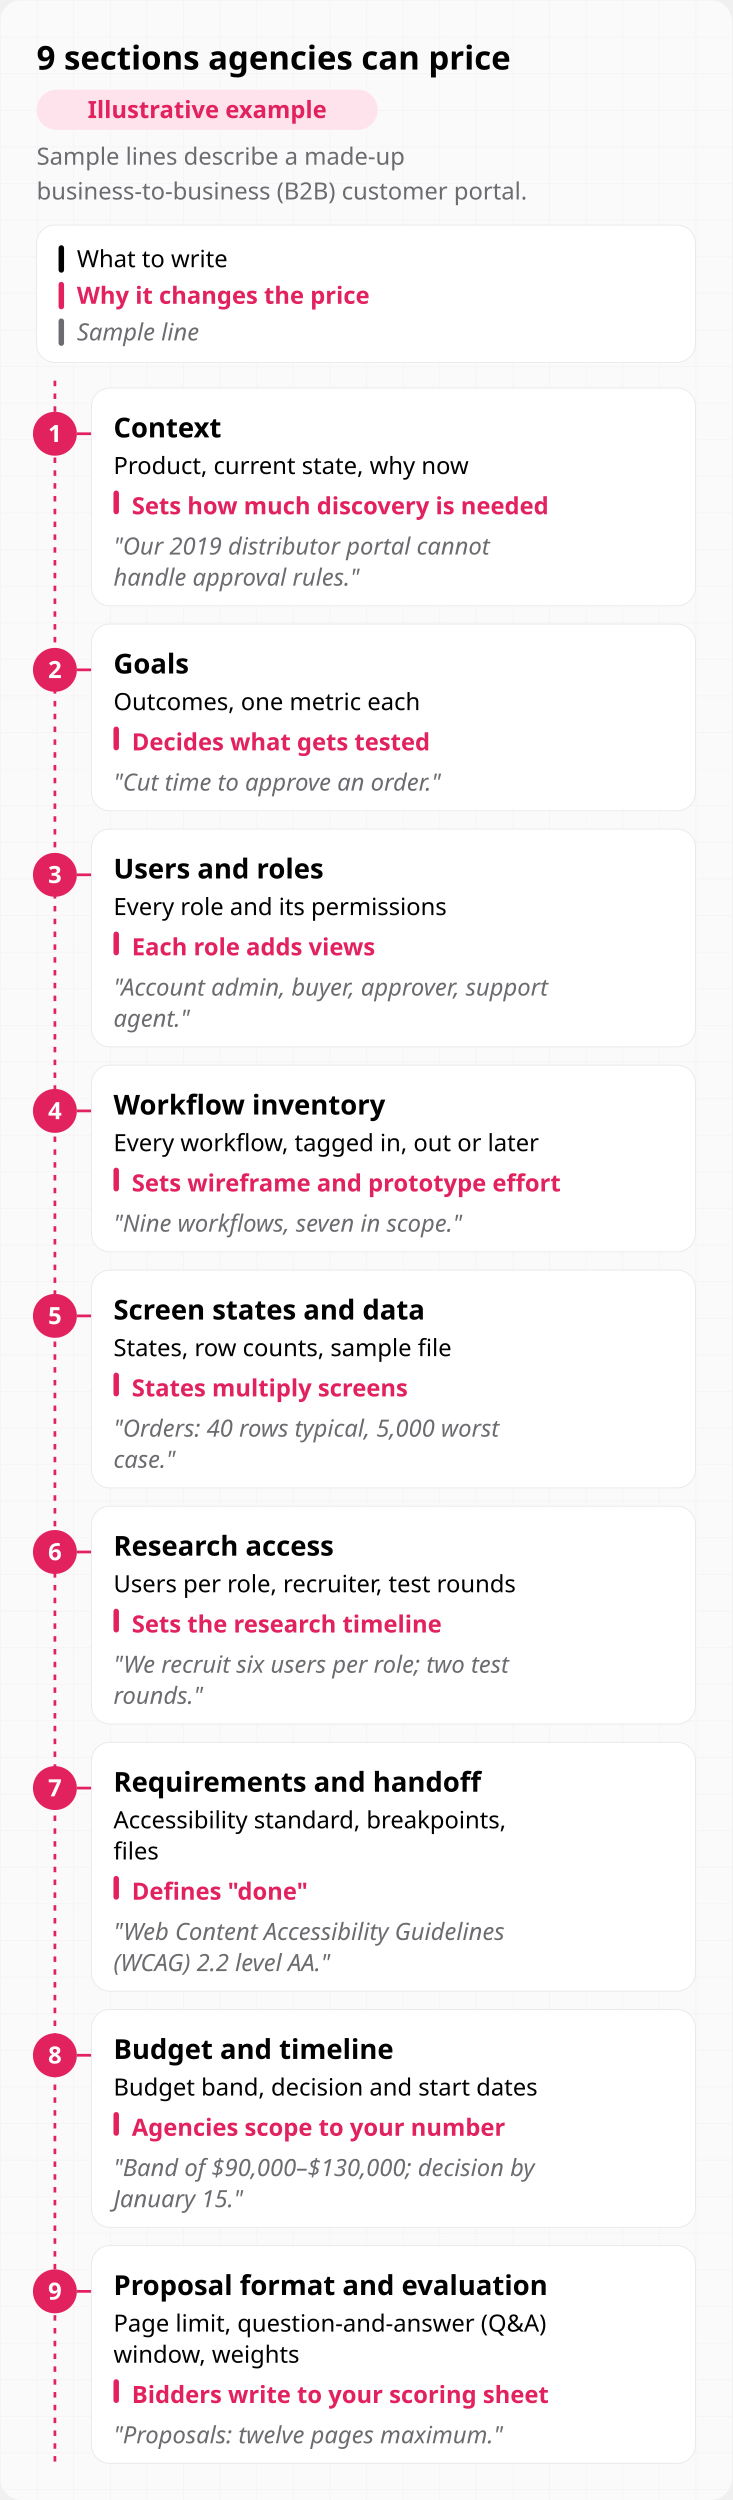
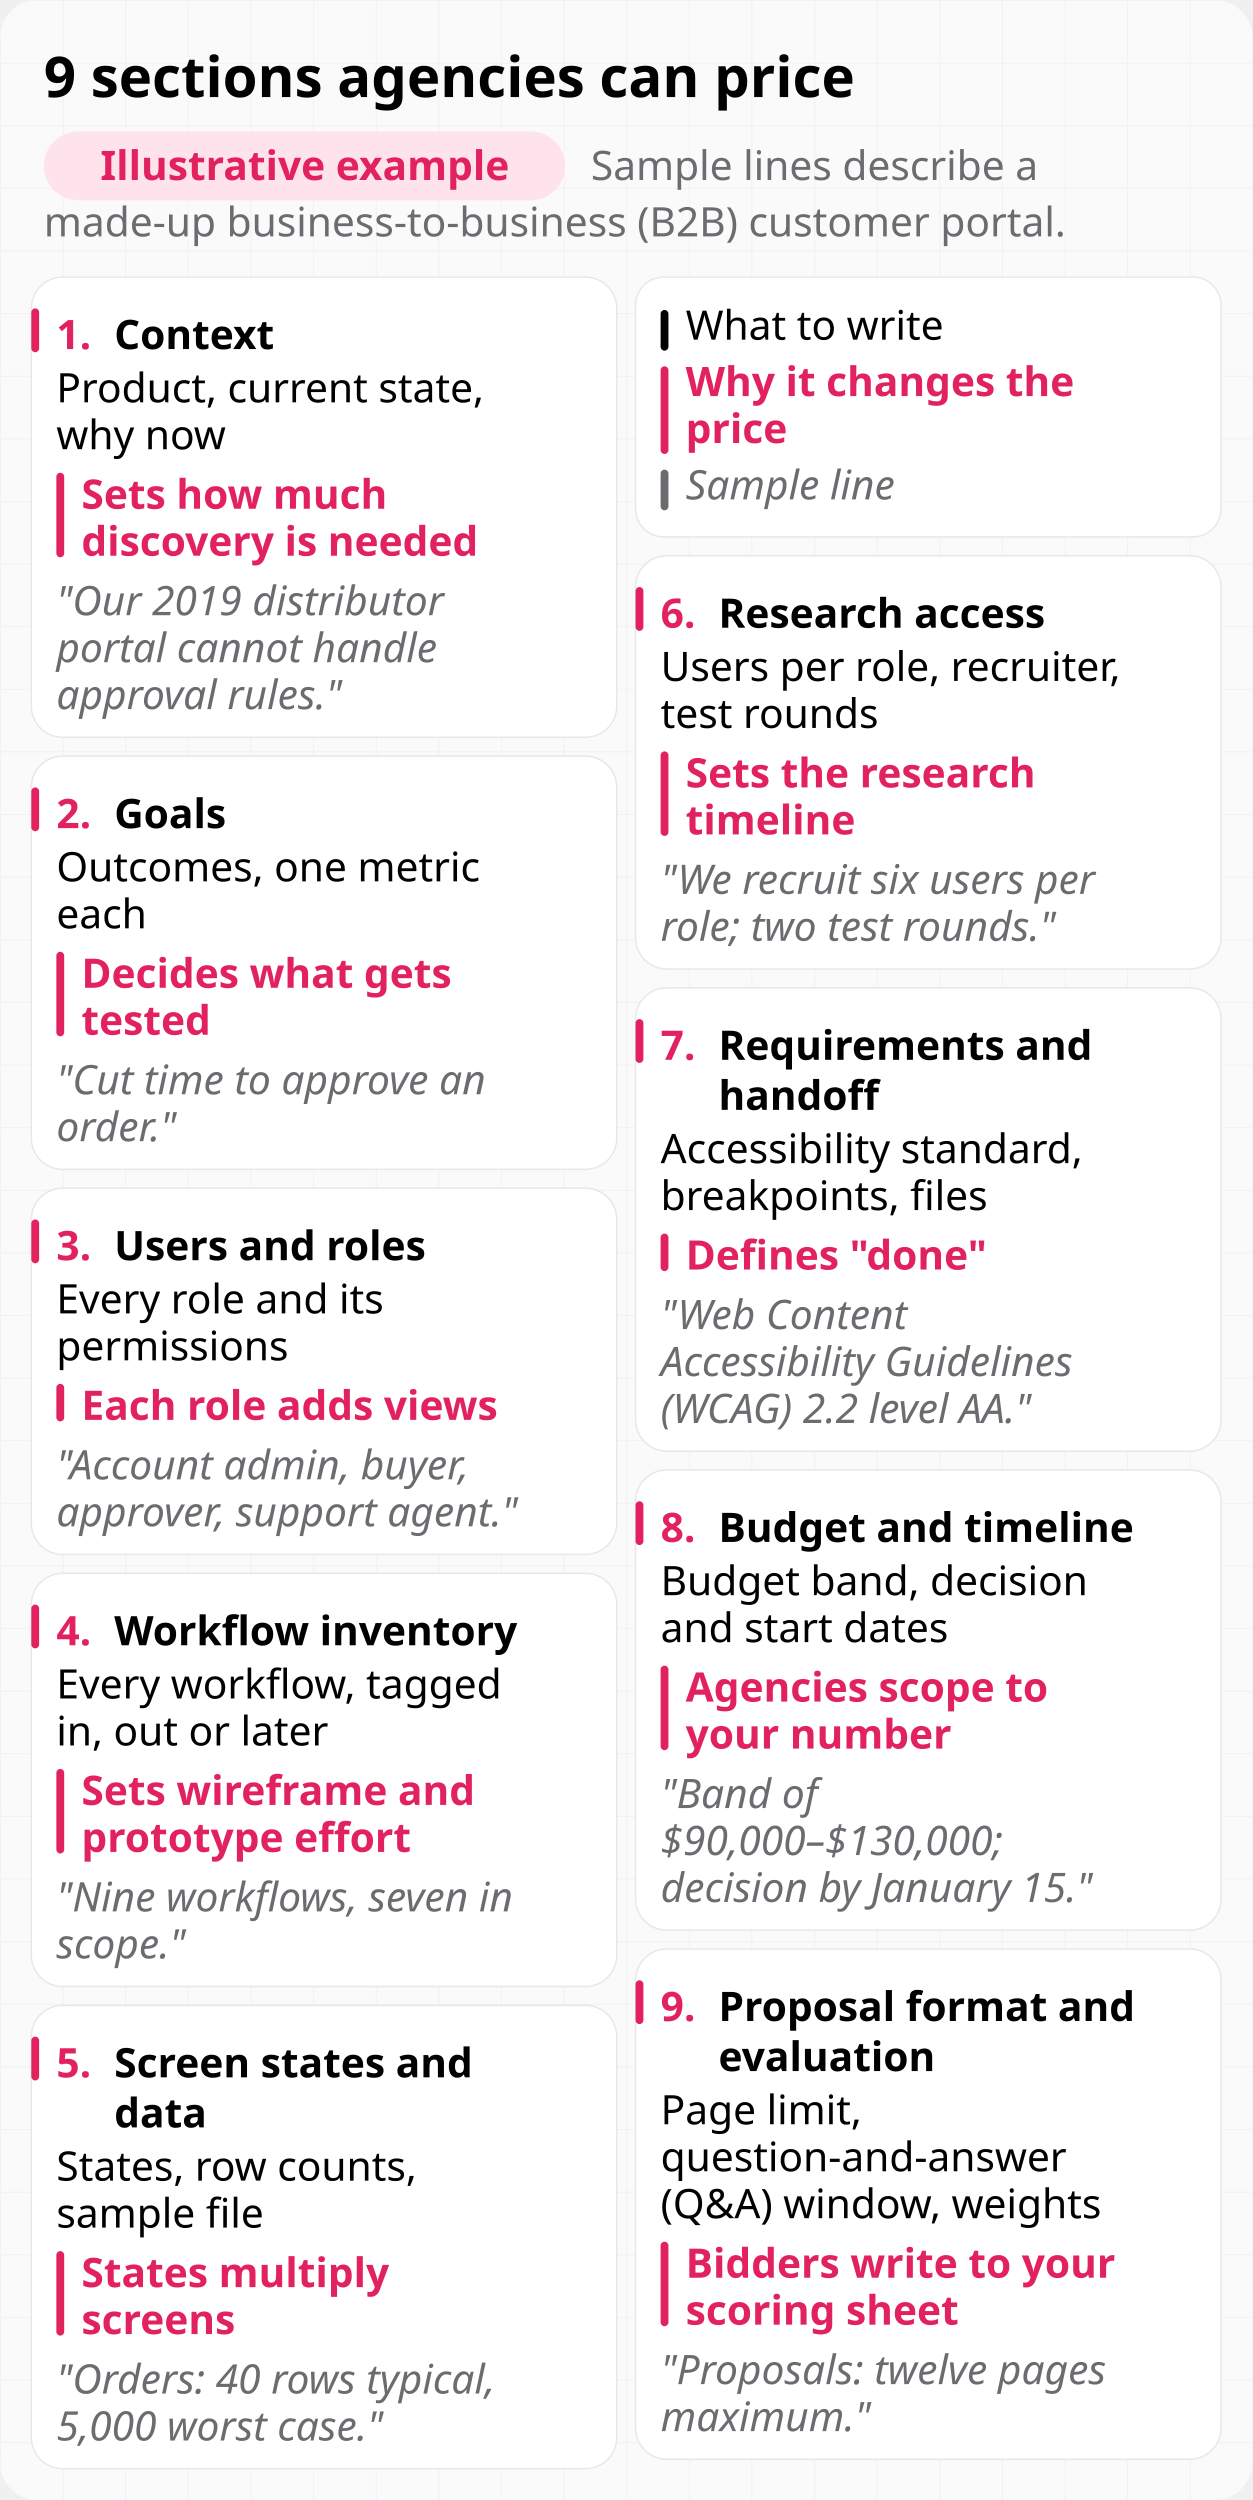
- <svg xmlns="http://www.w3.org/2000/svg" viewBox="0 0 800 2732" width="800" height="2732" font-family="Manrope, system-ui, sans-serif">
+ <svg xmlns="http://www.w3.org/2000/svg" viewBox="0 0 800 1597" width="800" height="1597" font-family="Manrope, system-ui, sans-serif">
  <defs>
    <pattern id="bp" width="40" height="40" patternUnits="userSpaceOnUse">
      <path d="M40 0 H0 V40" fill="none" stroke="#F1EEF0" stroke-width="1" />
    </pattern>
  </defs>
-   <rect width="800" height="2732" rx="24" fill="#FBFAFB" />
-   <rect width="800" height="2732" rx="24" fill="url(#bp)" />
-   <path d="M60 416 V2692" stroke="#E2225F" stroke-width="3" stroke-dasharray="6 8" />
-   <circle cx="60" cy="474" r="24" fill="#E2225F" />
-   <text x="60" y="483" font-size="26" font-weight="800" fill="#FFFFFF" text-anchor="middle">1</text>
-   <path d="M84 474 H100" stroke="#E2225F" stroke-width="3" />
-   <circle cx="60" cy="732" r="24" fill="#E2225F" />
-   <text x="60" y="741" font-size="26" font-weight="800" fill="#FFFFFF" text-anchor="middle">2</text>
-   <path d="M84 732 H100" stroke="#E2225F" stroke-width="3" />
-   <circle cx="60" cy="956" r="24" fill="#E2225F" />
-   <text x="60" y="965" font-size="26" font-weight="800" fill="#FFFFFF" text-anchor="middle">3</text>
-   <path d="M84 956 H100" stroke="#E2225F" stroke-width="3" />
-   <circle cx="60" cy="1214" r="24" fill="#E2225F" />
-   <text x="60" y="1223" font-size="26" font-weight="800" fill="#FFFFFF" text-anchor="middle">4</text>
-   <path d="M84 1214 H100" stroke="#E2225F" stroke-width="3" />
-   <circle cx="60" cy="1438" r="24" fill="#E2225F" />
-   <text x="60" y="1447" font-size="26" font-weight="800" fill="#FFFFFF" text-anchor="middle">5</text>
-   <path d="M84 1438 H100" stroke="#E2225F" stroke-width="3" />
-   <circle cx="60" cy="1696" r="24" fill="#E2225F" />
-   <text x="60" y="1705" font-size="26" font-weight="800" fill="#FFFFFF" text-anchor="middle">6</text>
-   <path d="M84 1696 H100" stroke="#E2225F" stroke-width="3" />
-   <circle cx="60" cy="1954" r="24" fill="#E2225F" />
-   <text x="60" y="1963" font-size="26" font-weight="800" fill="#FFFFFF" text-anchor="middle">7</text>
-   <path d="M84 1954 H100" stroke="#E2225F" stroke-width="3" />
-   <circle cx="60" cy="2246" r="24" fill="#E2225F" />
-   <text x="60" y="2255" font-size="26" font-weight="800" fill="#FFFFFF" text-anchor="middle">8</text>
-   <path d="M84 2246 H100" stroke="#E2225F" stroke-width="3" />
-   <circle cx="60" cy="2504" r="24" fill="#E2225F" />
-   <text x="60" y="2513" font-size="26" font-weight="800" fill="#FFFFFF" text-anchor="middle">9</text>
-   <path d="M84 2504 H100" stroke="#E2225F" stroke-width="3" />
-   <text x="40" y="76" font-size="36" font-weight="800" fill="#020101">9 sections agencies can price</text>
-   <rect x="40" y="98" width="372.8" height="44" rx="22" fill="#FFE3EC" />
-   <text x="226.4" y="129" font-size="26" font-weight="700" fill="#E2225F" text-anchor="middle">Illustrative example</text>
-   <text x="40" y="180" font-size="26" fill="#6B6B70">Sample lines describe a made-up</text>
-   <text x="40" y="218" font-size="26" fill="#6B6B70">business-to-business (B2B) customer portal.</text>
+   <rect width="800" height="1597" rx="24" fill="#FBFAFB" />
+   <rect width="800" height="1597" rx="24" fill="url(#bp)" />
+   <text x="28" y="62" font-size="36" font-weight="800" fill="#020101">9 sections agencies can price</text>
  <g class="card">
-     <rect x="40" y="246" width="720" height="150" rx="20" fill="#FFFFFF" stroke="#E8E8EB" />
-     <rect x="64" y="268" width="6" height="30" rx="3" fill="#020101" />
-     <text x="84" y="292" font-size="26" fill="#020101">What to write</text>
-     <rect x="64" y="308" width="6" height="30" rx="3" fill="#E2225F" />
-     <text x="84" y="332" font-size="26" font-weight="700" fill="#E2225F">Why it changes the price</text>
-     <rect x="64" y="348" width="6" height="30" rx="3" fill="#6B6B70" />
-     <text x="84" y="372" font-size="26" fill="#6B6B70" font-style="italic">Sample line</text>
+     <rect x="28" y="84" width="333" height="44" rx="22" fill="#FFE3EC" />
+     <text x="194.726" y="115" font-size="26" font-weight="700" fill="#E2225F" text-anchor="middle">Illustrative example</text>
+   </g>
+   <text x="377.452" y="115" font-size="26" fill="#6B6B70">Sample lines describe a</text>
+   <text x="28" y="151" font-size="26" fill="#6B6B70">made-up business-to-business (B2B) customer portal.</text>
+   <g class="card">
+     <rect x="20" y="177" width="374" height="294" rx="20" fill="#FFFFFF" stroke="#E8E8EB" />
+     <rect x="20" y="197" width="5" height="28" rx="2.5" fill="#E2225F" />
+     <text x="36" y="223" font-size="26" font-weight="800" fill="#E2225F">1.</text>
+     <text x="72.968" y="223" font-size="26" font-weight="800" fill="#020101">Context</text>
+     <text x="36" y="257" font-size="26" fill="#020101">Product, current state,</text>
+     <text x="36" y="287" font-size="26" fill="#020101">why now</text>
+     <rect x="36" y="302" width="5" height="54" rx="2.5" fill="#E2225F" />
+     <text x="52" y="325" font-size="26" font-weight="700" fill="#E2225F">Sets how much</text>
+     <text x="52" y="355" font-size="26" font-weight="700" fill="#E2225F">discovery is needed</text>
+     <text x="36" y="393" font-size="26" fill="#6B6B70" font-style="italic">"Our 2019 distributor</text>
+     <text x="36" y="423" font-size="26" fill="#6B6B70" font-style="italic">portal cannot handle</text>
+     <text x="36" y="453" font-size="26" fill="#6B6B70" font-style="italic">approval rules."</text>
  </g>
  <g class="card">
-     <rect x="100" y="424" width="660" height="238" rx="20" fill="#FFFFFF" stroke="#E8E8EB" />
-     <text x="124" y="478" font-size="30" font-weight="800" fill="#020101">Context</text>
-     <text x="124" y="518" font-size="26" fill="#020101">Product, current state, why now</text>
-     <rect x="124" y="536" width="6" height="26" rx="3" fill="#E2225F" />
-     <text x="144" y="562" font-size="26" font-weight="700" fill="#E2225F">Sets how much discovery is needed</text>
-     <text x="124" y="606" font-size="26" fill="#6B6B70" font-style="italic">"Our 2019 distributor portal cannot</text>
-     <text x="124" y="640" font-size="26" fill="#6B6B70" font-style="italic">handle approval rules."</text>
+     <rect x="20" y="483" width="374" height="264" rx="20" fill="#FFFFFF" stroke="#E8E8EB" />
+     <rect x="20" y="503" width="5" height="28" rx="2.5" fill="#E2225F" />
+     <text x="36" y="529" font-size="26" font-weight="800" fill="#E2225F">2.</text>
+     <text x="72.968" y="529" font-size="26" font-weight="800" fill="#020101">Goals</text>
+     <text x="36" y="563" font-size="26" fill="#020101">Outcomes, one metric</text>
+     <text x="36" y="593" font-size="26" fill="#020101">each</text>
+     <rect x="36" y="608" width="5" height="54" rx="2.5" fill="#E2225F" />
+     <text x="52" y="631" font-size="26" font-weight="700" fill="#E2225F">Decides what gets</text>
+     <text x="52" y="661" font-size="26" font-weight="700" fill="#E2225F">tested</text>
+     <text x="36" y="699" font-size="26" fill="#6B6B70" font-style="italic">"Cut time to approve an</text>
+     <text x="36" y="729" font-size="26" fill="#6B6B70" font-style="italic">order."</text>
  </g>
  <g class="card">
-     <rect x="100" y="682" width="660" height="204" rx="20" fill="#FFFFFF" stroke="#E8E8EB" />
-     <text x="124" y="736" font-size="30" font-weight="800" fill="#020101">Goals</text>
-     <text x="124" y="776" font-size="26" fill="#020101">Outcomes, one metric each</text>
-     <rect x="124" y="794" width="6" height="26" rx="3" fill="#E2225F" />
-     <text x="144" y="820" font-size="26" font-weight="700" fill="#E2225F">Decides what gets tested</text>
-     <text x="124" y="864" font-size="26" fill="#6B6B70" font-style="italic">"Cut time to approve an order."</text>
+     <rect x="20" y="759" width="374" height="234" rx="20" fill="#FFFFFF" stroke="#E8E8EB" />
+     <rect x="20" y="779" width="5" height="28" rx="2.5" fill="#E2225F" />
+     <text x="36" y="805" font-size="26" font-weight="800" fill="#E2225F">3.</text>
+     <text x="72.968" y="805" font-size="26" font-weight="800" fill="#020101">Users and roles</text>
+     <text x="36" y="839" font-size="26" fill="#020101">Every role and its</text>
+     <text x="36" y="869" font-size="26" fill="#020101">permissions</text>
+     <rect x="36" y="884" width="5" height="24" rx="2.5" fill="#E2225F" />
+     <text x="52" y="907" font-size="26" font-weight="700" fill="#E2225F">Each role adds views</text>
+     <text x="36" y="945" font-size="26" fill="#6B6B70" font-style="italic">"Account admin, buyer,</text>
+     <text x="36" y="975" font-size="26" fill="#6B6B70" font-style="italic">approver, support agent."</text>
  </g>
  <g class="card">
-     <rect x="100" y="906" width="660" height="238" rx="20" fill="#FFFFFF" stroke="#E8E8EB" />
-     <text x="124" y="960" font-size="30" font-weight="800" fill="#020101">Users and roles</text>
-     <text x="124" y="1000" font-size="26" fill="#020101">Every role and its permissions</text>
-     <rect x="124" y="1018" width="6" height="26" rx="3" fill="#E2225F" />
-     <text x="144" y="1044" font-size="26" font-weight="700" fill="#E2225F">Each role adds views</text>
-     <text x="124" y="1088" font-size="26" fill="#6B6B70" font-style="italic">"Account admin, buyer, approver, support</text>
-     <text x="124" y="1122" font-size="26" fill="#6B6B70" font-style="italic">agent."</text>
+     <rect x="20" y="1005" width="374" height="264" rx="20" fill="#FFFFFF" stroke="#E8E8EB" />
+     <rect x="20" y="1025" width="5" height="28" rx="2.5" fill="#E2225F" />
+     <text x="36" y="1051" font-size="26" font-weight="800" fill="#E2225F">4.</text>
+     <text x="72.968" y="1051" font-size="26" font-weight="800" fill="#020101">Workflow inventory</text>
+     <text x="36" y="1085" font-size="26" fill="#020101">Every workflow, tagged</text>
+     <text x="36" y="1115" font-size="26" fill="#020101">in, out or later</text>
+     <rect x="36" y="1130" width="5" height="54" rx="2.5" fill="#E2225F" />
+     <text x="52" y="1153" font-size="26" font-weight="700" fill="#E2225F">Sets wireframe and</text>
+     <text x="52" y="1183" font-size="26" font-weight="700" fill="#E2225F">prototype effort</text>
+     <text x="36" y="1221" font-size="26" fill="#6B6B70" font-style="italic">"Nine workflows, seven in</text>
+     <text x="36" y="1251" font-size="26" fill="#6B6B70" font-style="italic">scope."</text>
  </g>
  <g class="card">
-     <rect x="100" y="1164" width="660" height="204" rx="20" fill="#FFFFFF" stroke="#E8E8EB" />
-     <text x="124" y="1218" font-size="30" font-weight="800" fill="#020101">Workflow inventory</text>
-     <text x="124" y="1258" font-size="26" fill="#020101">Every workflow, tagged in, out or later</text>
-     <rect x="124" y="1276" width="6" height="26" rx="3" fill="#E2225F" />
-     <text x="144" y="1302" font-size="26" font-weight="700" fill="#E2225F">Sets wireframe and prototype effort</text>
-     <text x="124" y="1346" font-size="26" fill="#6B6B70" font-style="italic">"Nine workflows, seven in scope."</text>
+     <rect x="20" y="1281" width="374" height="296" rx="20" fill="#FFFFFF" stroke="#E8E8EB" />
+     <rect x="20" y="1301" width="5" height="28" rx="2.5" fill="#E2225F" />
+     <text x="36" y="1327" font-size="26" font-weight="800" fill="#E2225F">5.</text>
+     <text x="72.968" y="1327" font-size="26" font-weight="800" fill="#020101">Screen states and</text>
+     <text x="72.968" y="1359" font-size="26" font-weight="800" fill="#020101">data</text>
+     <text x="36" y="1393" font-size="26" fill="#020101">States, row counts,</text>
+     <text x="36" y="1423" font-size="26" fill="#020101">sample file</text>
+     <rect x="36" y="1438" width="5" height="54" rx="2.5" fill="#E2225F" />
+     <text x="52" y="1461" font-size="26" font-weight="700" fill="#E2225F">States multiply</text>
+     <text x="52" y="1491" font-size="26" font-weight="700" fill="#E2225F">screens</text>
+     <text x="36" y="1529" font-size="26" fill="#6B6B70" font-style="italic">"Orders: 40 rows typical,</text>
+     <text x="36" y="1559" font-size="26" fill="#6B6B70" font-style="italic">5,000 worst case."</text>
  </g>
  <g class="card">
-     <rect x="100" y="1388" width="660" height="238" rx="20" fill="#FFFFFF" stroke="#E8E8EB" />
-     <text x="124" y="1442" font-size="30" font-weight="800" fill="#020101">Screen states and data</text>
-     <text x="124" y="1482" font-size="26" fill="#020101">States, row counts, sample file</text>
-     <rect x="124" y="1500" width="6" height="26" rx="3" fill="#E2225F" />
-     <text x="144" y="1526" font-size="26" font-weight="700" fill="#E2225F">States multiply screens</text>
-     <text x="124" y="1570" font-size="26" fill="#6B6B70" font-style="italic">"Orders: 40 rows typical, 5,000 worst</text>
-     <text x="124" y="1604" font-size="26" fill="#6B6B70" font-style="italic">case."</text>
+     <rect x="406" y="177" width="374" height="166" rx="18" fill="#FFFFFF" stroke="#E8E8EB" />
+     <rect x="422" y="198" width="5" height="26" rx="2.5" fill="#020101" />
+     <text x="438" y="217" font-size="26" fill="#020101">What to write</text>
+     <rect x="422" y="234" width="5" height="56" rx="2.5" fill="#E2225F" />
+     <text x="438" y="253" font-size="26" font-weight="700" fill="#E2225F">Why it changes the</text>
+     <text x="438" y="283" font-size="26" font-weight="700" fill="#E2225F">price</text>
+     <rect x="422" y="300" width="5" height="26" rx="2.5" fill="#6B6B70" />
+     <text x="438" y="319" font-size="26" fill="#6B6B70" font-style="italic">Sample line</text>
  </g>
  <g class="card">
-     <rect x="100" y="1646" width="660" height="238" rx="20" fill="#FFFFFF" stroke="#E8E8EB" />
-     <text x="124" y="1700" font-size="30" font-weight="800" fill="#020101">Research access</text>
-     <text x="124" y="1740" font-size="26" fill="#020101">Users per role, recruiter, test rounds</text>
-     <rect x="124" y="1758" width="6" height="26" rx="3" fill="#E2225F" />
-     <text x="144" y="1784" font-size="26" font-weight="700" fill="#E2225F">Sets the research timeline</text>
-     <text x="124" y="1828" font-size="26" fill="#6B6B70" font-style="italic">"We recruit six users per role; two test</text>
-     <text x="124" y="1862" font-size="26" fill="#6B6B70" font-style="italic">rounds."</text>
+     <rect x="406" y="355" width="374" height="264" rx="20" fill="#FFFFFF" stroke="#E8E8EB" />
+     <rect x="406" y="375" width="5" height="28" rx="2.5" fill="#E2225F" />
+     <text x="422" y="401" font-size="26" font-weight="800" fill="#E2225F">6.</text>
+     <text x="458.968" y="401" font-size="26" font-weight="800" fill="#020101">Research access</text>
+     <text x="422" y="435" font-size="26" fill="#020101">Users per role, recruiter,</text>
+     <text x="422" y="465" font-size="26" fill="#020101">test rounds</text>
+     <rect x="422" y="480" width="5" height="54" rx="2.5" fill="#E2225F" />
+     <text x="438" y="503" font-size="26" font-weight="700" fill="#E2225F">Sets the research</text>
+     <text x="438" y="533" font-size="26" font-weight="700" fill="#E2225F">timeline</text>
+     <text x="422" y="571" font-size="26" fill="#6B6B70" font-style="italic">"We recruit six users per</text>
+     <text x="422" y="601" font-size="26" fill="#6B6B70" font-style="italic">role; two test rounds."</text>
  </g>
  <g class="card">
-     <rect x="100" y="1904" width="660" height="272" rx="20" fill="#FFFFFF" stroke="#E8E8EB" />
-     <text x="124" y="1958" font-size="30" font-weight="800" fill="#020101">Requirements and handoff</text>
-     <text x="124" y="1998" font-size="26" fill="#020101">Accessibility standard, breakpoints,</text>
-     <text x="124" y="2032" font-size="26" fill="#020101">files</text>
-     <rect x="124" y="2050" width="6" height="26" rx="3" fill="#E2225F" />
-     <text x="144" y="2076" font-size="26" font-weight="700" fill="#E2225F">Defines "done"</text>
-     <text x="124" y="2120" font-size="26" fill="#6B6B70" font-style="italic">"Web Content Accessibility Guidelines</text>
-     <text x="124" y="2154" font-size="26" fill="#6B6B70" font-style="italic">(WCAG) 2.2 level AA."</text>
+     <rect x="406" y="631" width="374" height="296" rx="20" fill="#FFFFFF" stroke="#E8E8EB" />
+     <rect x="406" y="651" width="5" height="28" rx="2.5" fill="#E2225F" />
+     <text x="422" y="677" font-size="26" font-weight="800" fill="#E2225F">7.</text>
+     <text x="458.968" y="677" font-size="26" font-weight="800" fill="#020101">Requirements and</text>
+     <text x="458.968" y="709" font-size="26" font-weight="800" fill="#020101">handoff</text>
+     <text x="422" y="743" font-size="26" fill="#020101">Accessibility standard,</text>
+     <text x="422" y="773" font-size="26" fill="#020101">breakpoints, files</text>
+     <rect x="422" y="788" width="5" height="24" rx="2.5" fill="#E2225F" />
+     <text x="438" y="811" font-size="26" font-weight="700" fill="#E2225F">Defines "done"</text>
+     <text x="422" y="849" font-size="26" fill="#6B6B70" font-style="italic">"Web Content</text>
+     <text x="422" y="879" font-size="26" fill="#6B6B70" font-style="italic">Accessibility Guidelines</text>
+     <text x="422" y="909" font-size="26" fill="#6B6B70" font-style="italic">(WCAG) 2.2 level AA."</text>
  </g>
  <g class="card">
-     <rect x="100" y="2196" width="660" height="238" rx="20" fill="#FFFFFF" stroke="#E8E8EB" />
-     <text x="124" y="2250" font-size="30" font-weight="800" fill="#020101">Budget and timeline</text>
-     <text x="124" y="2290" font-size="26" fill="#020101">Budget band, decision and start dates</text>
-     <rect x="124" y="2308" width="6" height="26" rx="3" fill="#E2225F" />
-     <text x="144" y="2334" font-size="26" font-weight="700" fill="#E2225F">Agencies scope to your number</text>
-     <text x="124" y="2378" font-size="26" fill="#6B6B70" font-style="italic">"Band of $90,000–$130,000; decision by</text>
-     <text x="124" y="2412" font-size="26" fill="#6B6B70" font-style="italic">January 15."</text>
+     <rect x="406" y="939" width="374" height="294" rx="20" fill="#FFFFFF" stroke="#E8E8EB" />
+     <rect x="406" y="959" width="5" height="28" rx="2.5" fill="#E2225F" />
+     <text x="422" y="985" font-size="26" font-weight="800" fill="#E2225F">8.</text>
+     <text x="458.968" y="985" font-size="26" font-weight="800" fill="#020101">Budget and timeline</text>
+     <text x="422" y="1019" font-size="26" fill="#020101">Budget band, decision</text>
+     <text x="422" y="1049" font-size="26" fill="#020101">and start dates</text>
+     <rect x="422" y="1064" width="5" height="54" rx="2.5" fill="#E2225F" />
+     <text x="438" y="1087" font-size="26" font-weight="700" fill="#E2225F">Agencies scope to</text>
+     <text x="438" y="1117" font-size="26" font-weight="700" fill="#E2225F">your number</text>
+     <text x="422" y="1155" font-size="26" fill="#6B6B70" font-style="italic">"Band of</text>
+     <text x="422" y="1185" font-size="26" fill="#6B6B70" font-style="italic">$90,000–$130,000;</text>
+     <text x="422" y="1215" font-size="26" fill="#6B6B70" font-style="italic">decision by January 15."</text>
  </g>
  <g class="card">
-     <rect x="100" y="2454" width="660" height="238" rx="20" fill="#FFFFFF" stroke="#E8E8EB" />
-     <text x="124" y="2508" font-size="30" font-weight="800" fill="#020101">Proposal format and evaluation</text>
-     <text x="124" y="2548" font-size="26" fill="#020101">Page limit, question-and-answer (Q&amp;A)</text>
-     <text x="124" y="2582" font-size="26" fill="#020101">window, weights</text>
-     <rect x="124" y="2600" width="6" height="26" rx="3" fill="#E2225F" />
-     <text x="144" y="2626" font-size="26" font-weight="700" fill="#E2225F">Bidders write to your scoring sheet</text>
-     <text x="124" y="2670" font-size="26" fill="#6B6B70" font-style="italic">"Proposals: twelve pages maximum."</text>
+     <rect x="406" y="1245" width="374" height="326" rx="20" fill="#FFFFFF" stroke="#E8E8EB" />
+     <rect x="406" y="1265" width="5" height="28" rx="2.5" fill="#E2225F" />
+     <text x="422" y="1291" font-size="26" font-weight="800" fill="#E2225F">9.</text>
+     <text x="458.968" y="1291" font-size="26" font-weight="800" fill="#020101">Proposal format and</text>
+     <text x="458.968" y="1323" font-size="26" font-weight="800" fill="#020101">evaluation</text>
+     <text x="422" y="1357" font-size="26" fill="#020101">Page limit,</text>
+     <text x="422" y="1387" font-size="26" fill="#020101">question-and-answer</text>
+     <text x="422" y="1417" font-size="26" fill="#020101">(Q&amp;A) window, weights</text>
+     <rect x="422" y="1432" width="5" height="54" rx="2.5" fill="#E2225F" />
+     <text x="438" y="1455" font-size="26" font-weight="700" fill="#E2225F">Bidders write to your</text>
+     <text x="438" y="1485" font-size="26" font-weight="700" fill="#E2225F">scoring sheet</text>
+     <text x="422" y="1523" font-size="26" fill="#6B6B70" font-style="italic">"Proposals: twelve pages</text>
+     <text x="422" y="1553" font-size="26" fill="#6B6B70" font-style="italic">maximum."</text>
  </g>
</svg>
